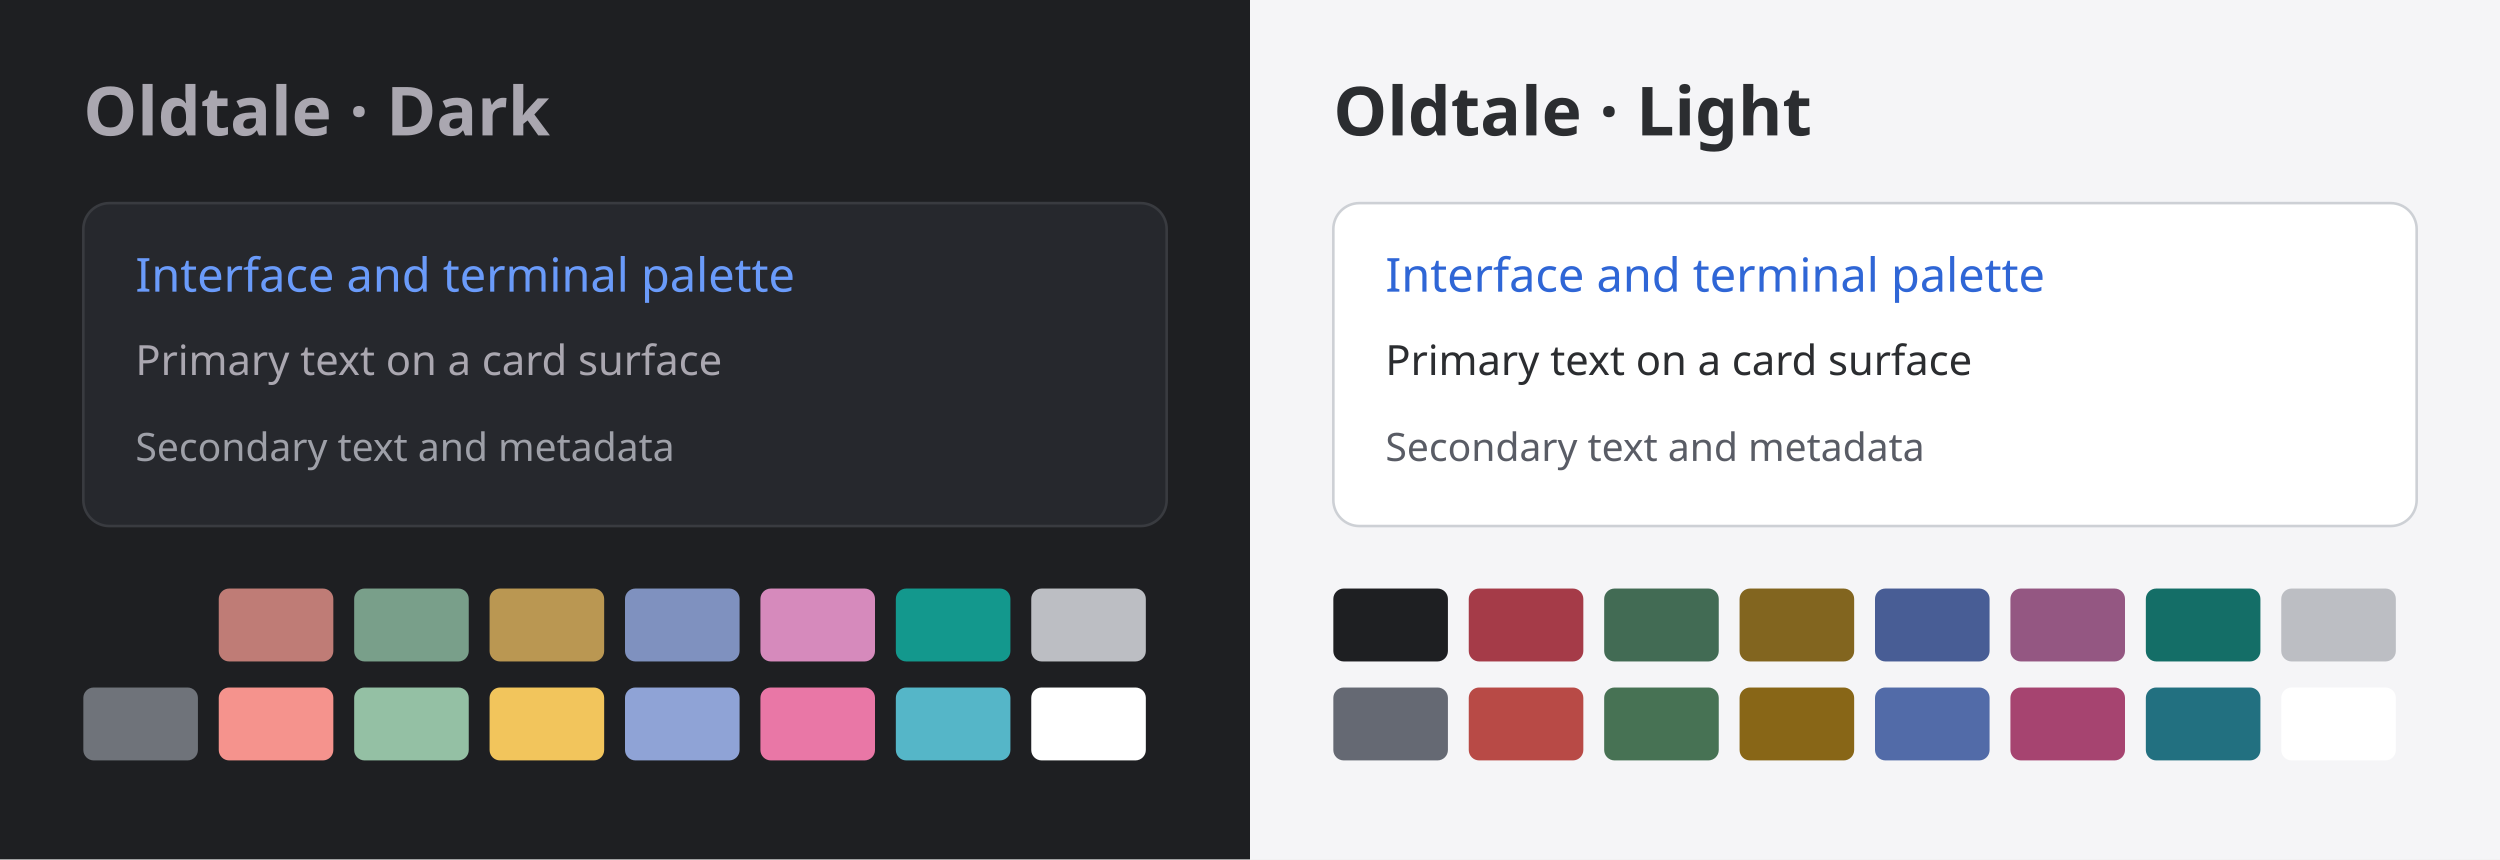
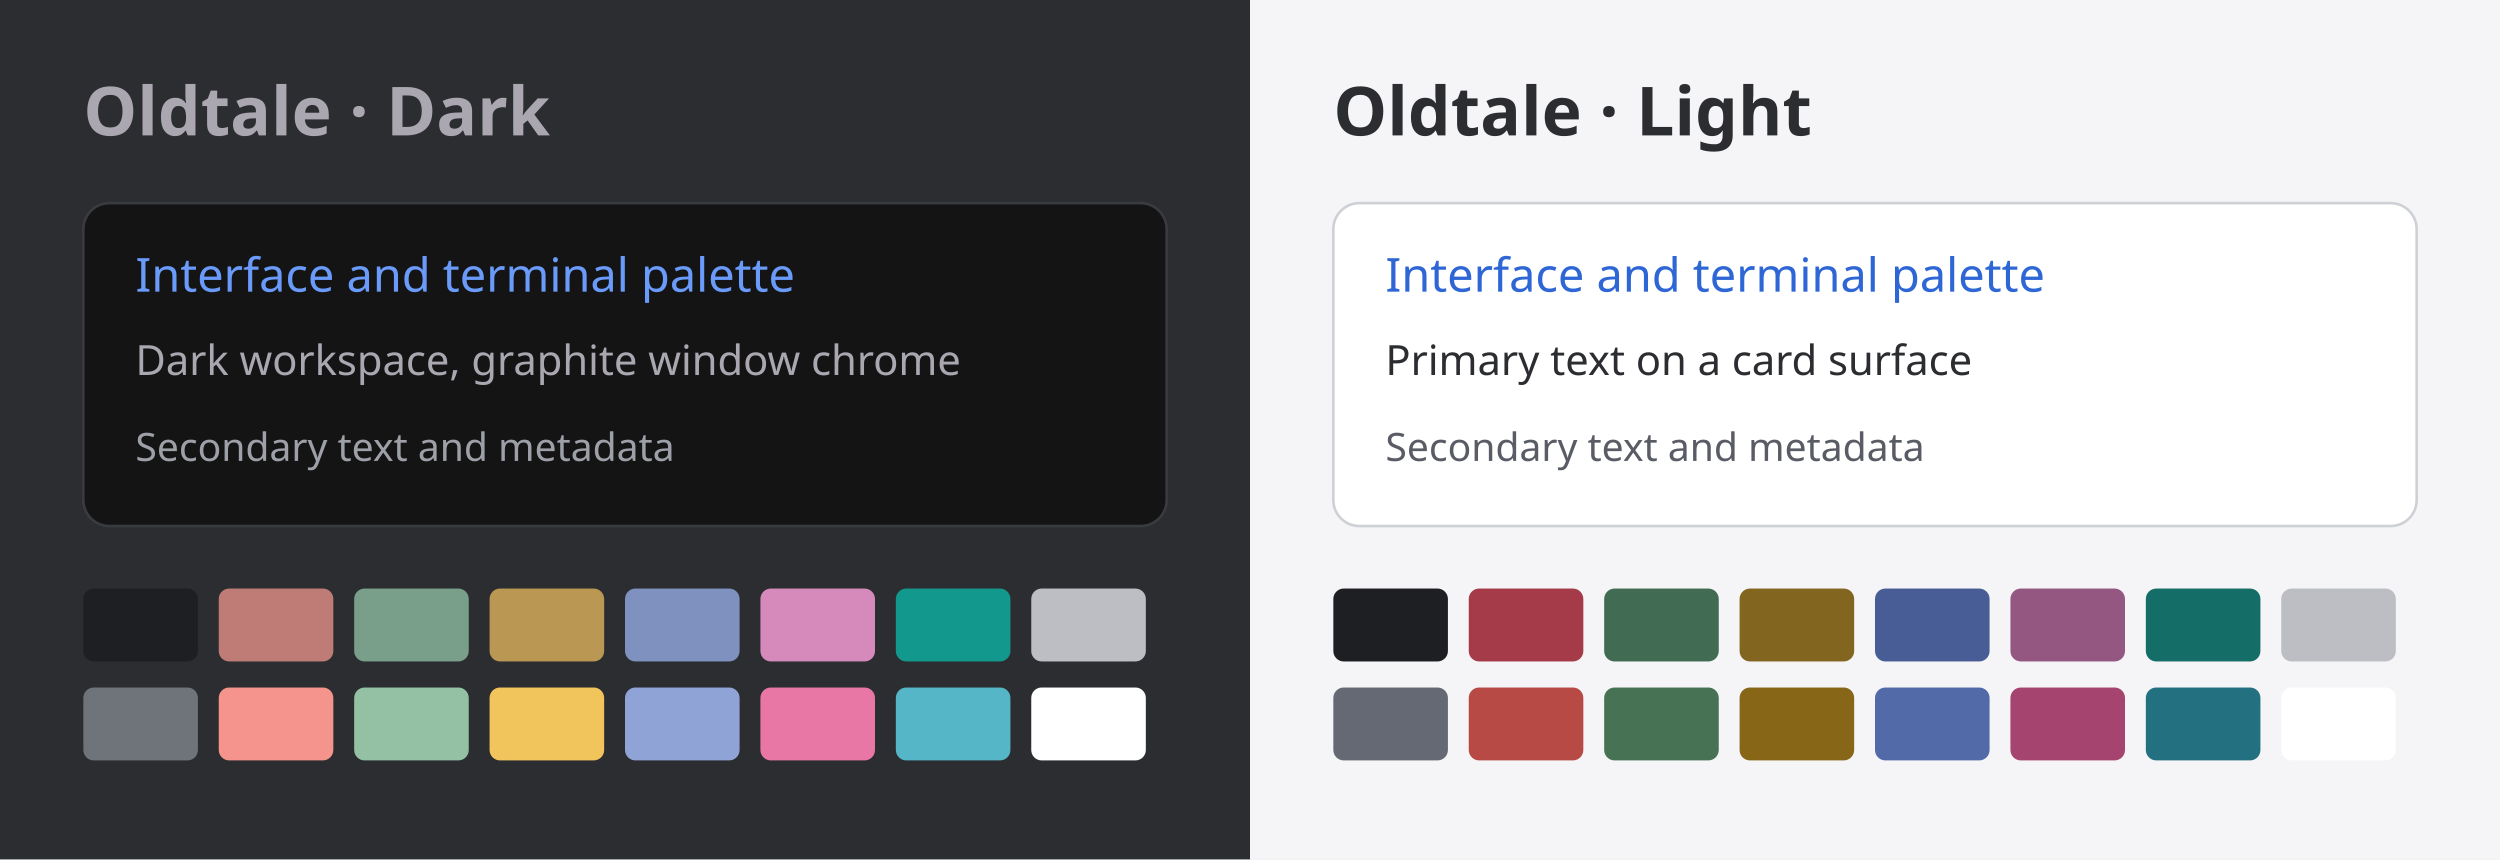
<svg xmlns="http://www.w3.org/2000/svg" width="960" height="330" viewBox="0 0 960 330" role="img" aria-labelledby="title desc">
-   <rect x="0" width="480" height="330" fill="#1e1f22" />
+   <rect x="0" width="480" height="330" fill="#2b2d30" />
  <text x="32" y="52" fill="#aaa7b0" font-family="system-ui,sans-serif" font-size="26" font-weight="600">Oldtale · Dark</text>
-   <rect x="32" y="78" width="416" height="124" rx="10" fill="#26282d" stroke="#393b40" />
+   <rect x="32" y="78" width="416" height="124" rx="10" fill="#141415" stroke="#393b40" />
  <text x="52" y="112" fill="#6a9bfa" font-family="system-ui,sans-serif" font-size="18">Interface and terminal palette</text>
-   <text x="52" y="144" fill="#aaa7b0" font-family="system-ui,sans-serif" font-size="16">Primary text on a card surface</text>
+   <text x="52" y="144" fill="#aaa7b0" font-family="system-ui,sans-serif" font-size="16">Dark workspace, graphite window chrome</text>
  <text x="52" y="177" fill="#9ea0a8" font-family="system-ui,sans-serif" font-size="15">Secondary text and metadata</text>
  <rect x="32" y="226" width="44" height="28" rx="4" fill="#1e1f22" />
  <rect x="84" y="226" width="44" height="28" rx="4" fill="#bf7c76" />
  <rect x="136" y="226" width="44" height="28" rx="4" fill="#799f8a" />
  <rect x="188" y="226" width="44" height="28" rx="4" fill="#ba9752" />
  <rect x="240" y="226" width="44" height="28" rx="4" fill="#7f91bf" />
  <rect x="292" y="226" width="44" height="28" rx="4" fill="#d68abc" />
  <rect x="344" y="226" width="44" height="28" rx="4" fill="#13988d" />
  <rect x="396" y="226" width="44" height="28" rx="4" fill="#bcbec3" />
  <rect x="32" y="264" width="44" height="28" rx="4" fill="#6f737a" />
  <rect x="84" y="264" width="44" height="28" rx="4" fill="#f5938d" />
  <rect x="136" y="264" width="44" height="28" rx="4" fill="#94c0a4" />
  <rect x="188" y="264" width="44" height="28" rx="4" fill="#f2c55c" />
  <rect x="240" y="264" width="44" height="28" rx="4" fill="#8fa3d6" />
  <rect x="292" y="264" width="44" height="28" rx="4" fill="#e977a6" />
  <rect x="344" y="264" width="44" height="28" rx="4" fill="#55b6c8" />
  <rect x="396" y="264" width="44" height="28" rx="4" fill="#ffffff" />
  <rect x="480" width="480" height="330" fill="#f5f5f7" />
  <text x="512" y="52" fill="#2b2d30" font-family="system-ui,sans-serif" font-size="26" font-weight="600">Oldtale · Light</text>
  <rect x="512" y="78" width="416" height="124" rx="10" fill="#ffffff" stroke="#cdd0d5" />
  <text x="532" y="112" fill="#2f66d6" font-family="system-ui,sans-serif" font-size="18">Interface and terminal palette</text>
  <text x="532" y="144" fill="#2b2d30" font-family="system-ui,sans-serif" font-size="16">Primary text on a card surface</text>
  <text x="532" y="177" fill="#595c65" font-family="system-ui,sans-serif" font-size="15">Secondary text and metadata</text>
  <rect x="512" y="226" width="44" height="28" rx="4" fill="#1e1f22" />
  <rect x="564" y="226" width="44" height="28" rx="4" fill="#a53b48" />
  <rect x="616" y="226" width="44" height="28" rx="4" fill="#426b54" />
  <rect x="668" y="226" width="44" height="28" rx="4" fill="#82651f" />
  <rect x="720" y="226" width="44" height="28" rx="4" fill="#485d95" />
  <rect x="772" y="226" width="44" height="28" rx="4" fill="#945782" />
  <rect x="824" y="226" width="44" height="28" rx="4" fill="#146e67" />
  <rect x="876" y="226" width="44" height="28" rx="4" fill="#bcbec3" />
  <rect x="512" y="264" width="44" height="28" rx="4" fill="#656973" />
  <rect x="564" y="264" width="44" height="28" rx="4" fill="#b84a46" />
  <rect x="616" y="264" width="44" height="28" rx="4" fill="#477254" />
  <rect x="668" y="264" width="44" height="28" rx="4" fill="#886617" />
  <rect x="720" y="264" width="44" height="28" rx="4" fill="#526ba8" />
  <rect x="772" y="264" width="44" height="28" rx="4" fill="#a64470" />
  <rect x="824" y="264" width="44" height="28" rx="4" fill="#227080" />
  <rect x="876" y="264" width="44" height="28" rx="4" fill="#ffffff" />
</svg>
